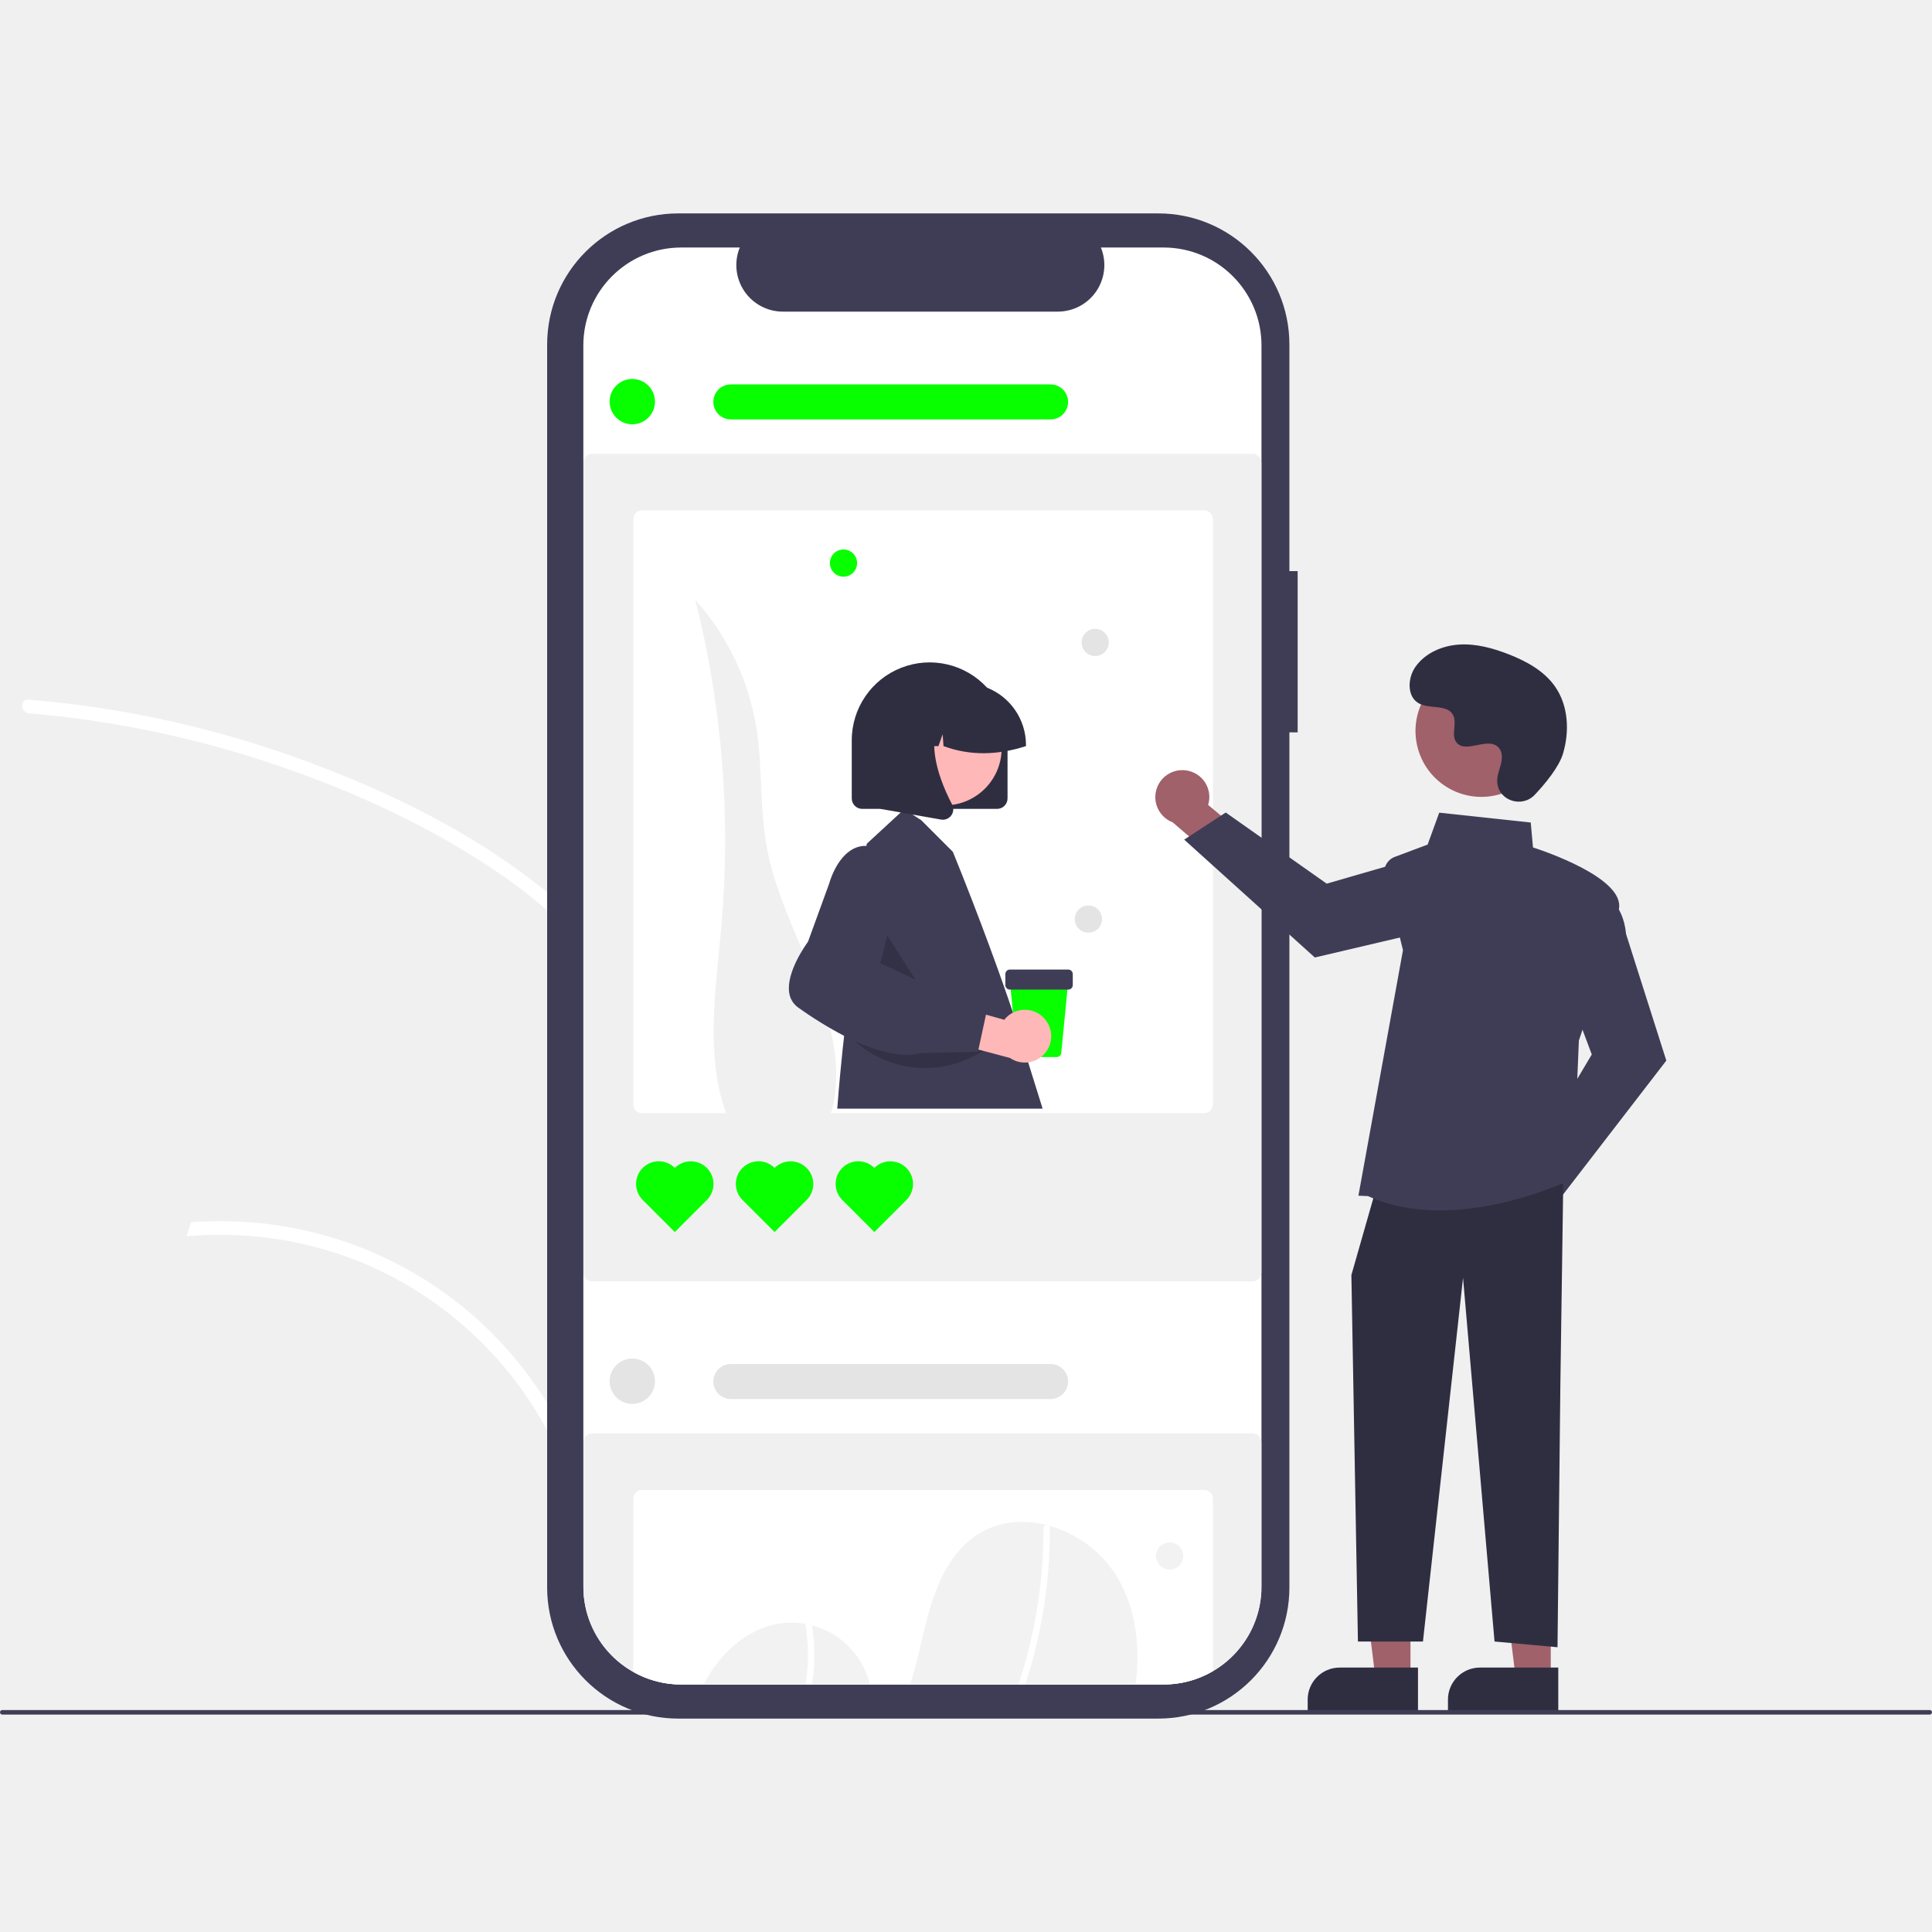
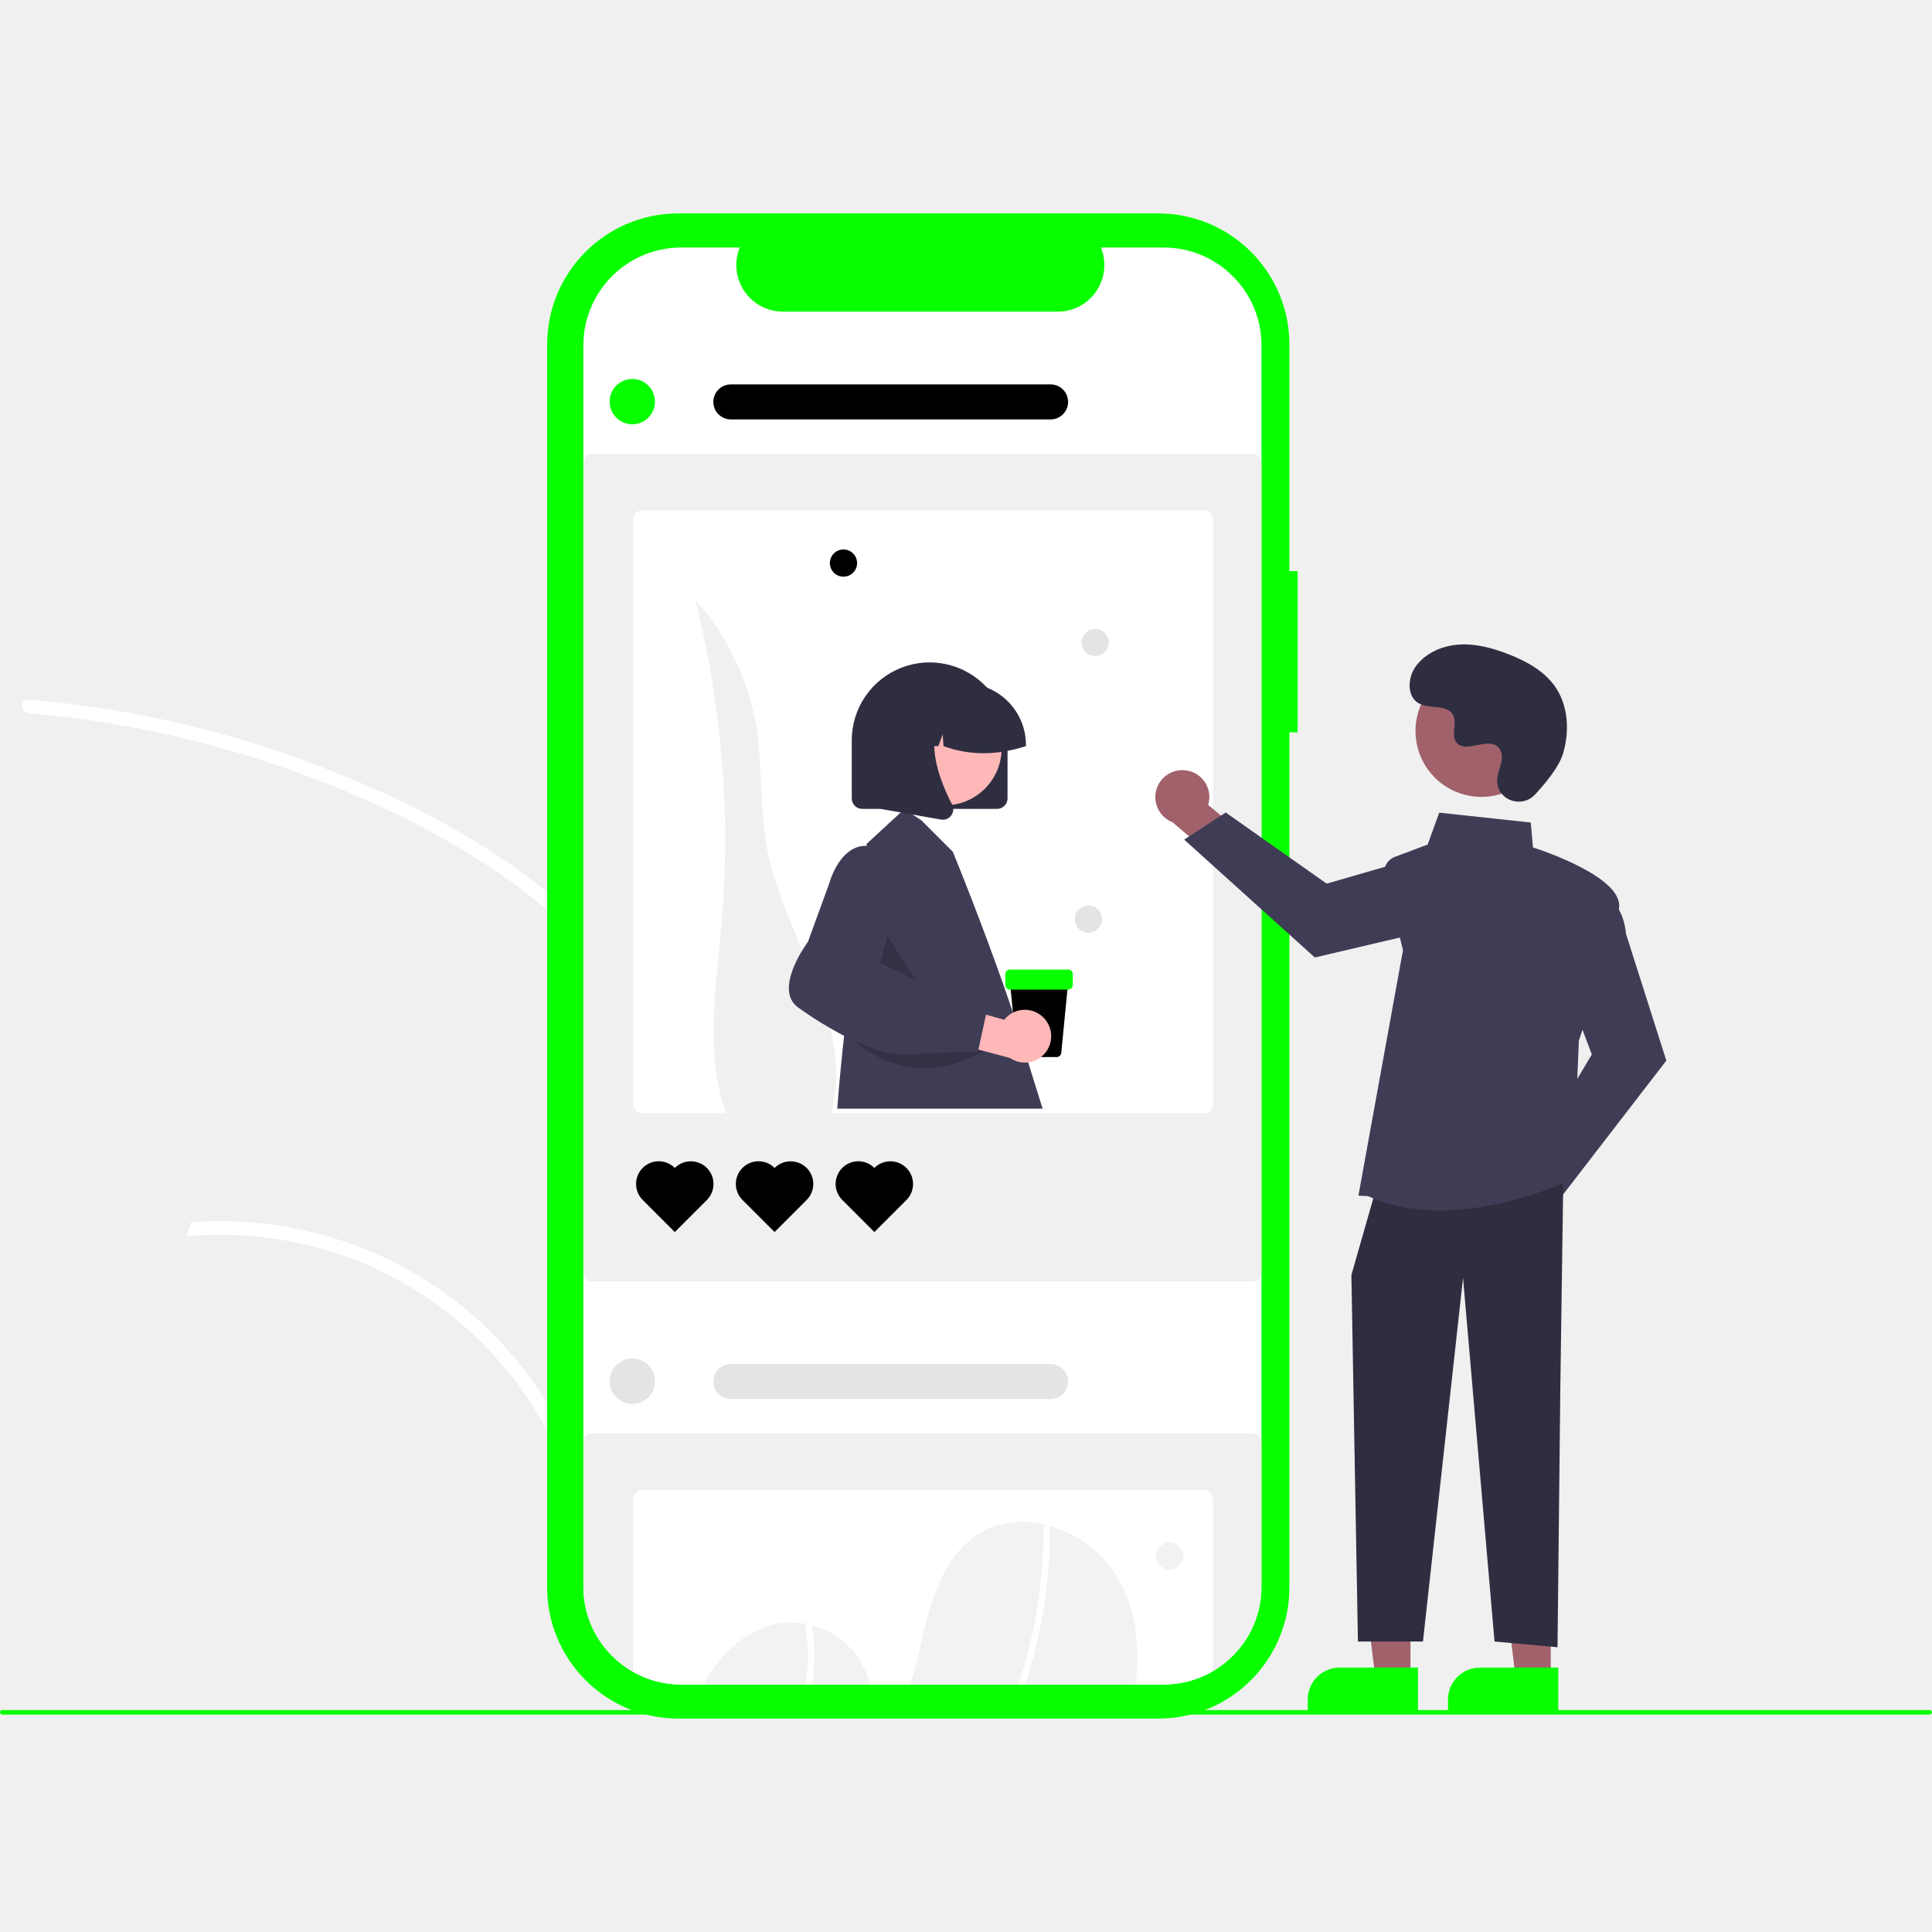
<svg xmlns="http://www.w3.org/2000/svg" data-name="Layer 1" width="300" height="300" viewBox="0 0 852 663.773">
  <path d="M423.654,672.902l-.09-15.217-1.342-225.787-.05-8.449-.739-124.269a272.63,272.63,0,0,0-34.631-18.46C339.897,259.95,284.127,251.385,237.947,273.709a109.523,109.523,0,0,0-53.408,59.442c-.273.683-.524,1.344-.754,2.005-7.702,21.968-7.645,45.826,3.63,66.425,20.184,37.019,65.322,50.692,105.412,63.755,40.069,13.064,84.507,34.339,94.498,75.292a75.092,75.092,0,0,0-129.036,22.327c-.733,2.048-1.402,4.116-1.985,6.205a71.19,71.19,0,0,0-2.505,15.381c-1.956,39.705,28.478,75.28,64.588,91.943,32.653,15.045,69.298,17.913,105.404,19.359Z" transform="translate(-174 -118.1134)" fill="#f0f0f0" />
  <path d="M423.564,657.685l.09,15.217a164.618,164.618,0,0,0-90.663-92.384,166.336,166.336,0,0,0-76.687-11.356c.584-2.089,1.252-4.158,1.985-6.205a177.263,177.263,0,0,1,30.437.458,169.023,169.023,0,0,1,96.841,43.332A172.664,172.664,0,0,1,423.564,657.685Z" transform="translate(-174 -118.1134)" fill="#fff" />
  <path d="M422.172,423.449l.05,8.449a211.52,211.52,0,0,0-27.29-22.228c-30.133-20.742-64.172-36.417-98.721-48.152a458.519,458.519,0,0,0-109.447-22.953,3.281,3.281,0,0,1-2.979-3.409,2.811,2.811,0,0,1,.754-2.005,2.328,2.328,0,0,1,2.019-.608c4.6.377,9.178.797,13.778,1.323A463.341,463.341,0,0,1,311.913,360.765c34.685,13.032,68.987,29.855,98.302,52.709C414.341,416.621,418.341,419.939,422.172,423.449Z" transform="translate(-174 -118.1134)" fill="#fff" />
  <circle cx="48.759" cy="104.771" r="12.77" fill="#f0f0f0" />
-   <path d="M746.263,275.851h-3.647V175.939a57.826,57.826,0,0,0-57.826-57.826H473.114a57.826,57.826,0,0,0-57.826,57.826V724.061a57.826,57.826,0,0,0,57.826,57.826H684.789a57.826,57.826,0,0,0,57.826-57.826V346.969h3.647Z" transform="translate(-174 -118.1134)" fill="#3f3d56" />
+   <path d="M746.263,275.851h-3.647V175.939a57.826,57.826,0,0,0-57.826-57.826H473.114a57.826,57.826,0,0,0-57.826,57.826V724.061a57.826,57.826,0,0,0,57.826,57.826H684.789a57.826,57.826,0,0,0,57.826-57.826V346.969h3.647Z" transform="translate(-174 -118.1134)" fill="#08ff00" />
  <path d="M730.309,176.343v547.32c0,.8-.02,1.59-.07,2.38a43.168,43.168,0,0,1-43.12,40.8H474.428a43.164,43.164,0,0,1-43.12-40.96q-.06-1.095-.06-2.22v-547.32a43.186,43.186,0,0,1,43.18-43.19h25.81a20.52,20.52,0,0,0,18.99,28.27h121.27a20.52,20.52,0,0,0,18.99-28.27h27.63A43.194,43.194,0,0,1,730.309,176.343Z" transform="translate(-174 -118.1134)" fill="#fff" />
  <path d="M726.381,589.113H435.17a3.863,3.863,0,0,1-3.859-3.858V227.982a3.863,3.863,0,0,1,3.859-3.858H726.381a3.863,3.863,0,0,1,3.859,3.858V585.255A3.863,3.863,0,0,1,726.381,589.113Z" transform="translate(-174 -118.1134)" fill="#f0f0f0" />
  <path d="M705.009,249.053H457.138a3.862,3.862,0,0,0-3.86,3.86v258.15a3.86,3.86,0,0,0,3.86,3.85H705.009a3.861,3.861,0,0,0,3.86-3.85v-258.15A3.863,3.863,0,0,0,705.009,249.053Z" transform="translate(-174 -118.1134)" fill="#fff" />
  <circle cx="278.839" cy="83" r="10" fill="#08ff00" />
  <path d="M500.404,527.643c-17.076-27.502-11.192-62.637-8.318-94.882A433.107,433.107,0,0,0,480.626,288.539a111.214,111.214,0,0,1,26.907,56.249c2.819,17.454,1.426,35.412,4.619,52.801,6.847,37.289,34.421,70.917,30.154,108.588-.943,8.327-4.116,17.282-11.509,21.228-8.345,4.454-18.531.911-27.284-2.674" transform="translate(-174 -118.1134)" fill="#f0f0f0" />
-   <path d="M471.586,539.058a9.996,9.996,0,0,0-14.172,14.101l.034.034L471.586,567.329l14.138-14.135a9.996,9.996,0,0,0-14.138-14.135Z" transform="translate(-174 -118.1134)" fill="#08ff00" />
-   <path d="M515.586,539.058a9.996,9.996,0,0,0-14.172,14.101l.034.034L515.586,567.329l14.138-14.135a9.996,9.996,0,0,0-14.138-14.135Z" transform="translate(-174 -118.1134)" fill="#08ff00" />
-   <path d="M559.586,539.058a9.996,9.996,0,0,0-14.172,14.101l.034.034L559.586,567.329l14.138-14.135a9.996,9.996,0,0,0-14.138-14.135Z" transform="translate(-174 -118.1134)" fill="#08ff00" />
-   <path d="M637.307,208.956H496.292a7.716,7.716,0,1,1,0-15.433H637.307a7.716,7.716,0,1,1,0,15.433Z" transform="translate(-174 -118.1134)" fill="#08ff00" />
+   <path d="M471.586,539.058a9.996,9.996,0,0,0-14.172,14.101l.034.034L471.586,567.329l14.138-14.135a9.996,9.996,0,0,0-14.138-14.135Z" transform="translate(-174 -118.1134)" fill="$color-primary" />
+   <path d="M515.586,539.058a9.996,9.996,0,0,0-14.172,14.101l.034.034L515.586,567.329l14.138-14.135a9.996,9.996,0,0,0-14.138-14.135Z" transform="translate(-174 -118.1134)" fill="$color-primary" />
+   <path d="M559.586,539.058a9.996,9.996,0,0,0-14.172,14.101l.034.034L559.586,567.329l14.138-14.135a9.996,9.996,0,0,0-14.138-14.135Z" transform="translate(-174 -118.1134)" fill="$color-primary" />
+   <path d="M637.307,208.956H496.292a7.716,7.716,0,1,1,0-15.433H637.307a7.716,7.716,0,1,1,0,15.433Z" transform="translate(-174 -118.1134)" fill="$color-primary" />
  <path d="M726.379,656.123h-291.21a3.862,3.862,0,0,0-3.86,3.86v65.9a43.164,43.164,0,0,0,43.12,40.96H687.119a43.168,43.168,0,0,0,43.12-40.8v-66.06A3.862,3.862,0,0,0,726.379,656.123Z" transform="translate(-174 -118.1134)" fill="#f0f0f0" />
  <path d="M705.009,681.053H457.138a3.862,3.862,0,0,0-3.86,3.86v76.4a42.952,42.952,0,0,0,21.15,5.53H687.119a43.007,43.007,0,0,0,21.75-5.87v-76.06A3.863,3.863,0,0,0,705.009,681.053Z" transform="translate(-174 -118.1134)" fill="#fff" />
  <circle cx="278.839" cy="515" r="10" fill="#e4e4e4" />
  <path d="M637.307,640.956H496.292a7.716,7.716,0,1,1,0-15.433H637.307a7.716,7.716,0,1,1,0,15.433Z" transform="translate(-174 -118.1134)" fill="#e4e4e4" />
  <path d="M557.598,766.843H484.329c7.46-14.68,21.23-26.64,37.46-27.27a33.039,33.039,0,0,1,7.3.54c1.01.18,2,.42,2.99.68A35.234,35.234,0,0,1,557.598,766.843Z" transform="translate(-174 -118.1134)" fill="#f2f2f2" />
  <path d="M674.789,766.843H575.299a143.777,143.777,0,0,0,3.89-13.9c4.47-19.31,9.02-40.99,25.51-51.97,9.18-6.12,20.35-7.12,30.94-4.42.32.08.65.17.97.27a51.427,51.427,0,0,1,30.02,22.55C675.059,733.513,676.939,750.333,674.789,766.843Z" transform="translate(-174 -118.1134)" fill="#f2f2f2" />
  <path d="M533.109,755.053a77.215,77.215,0,0,1-1.05,11.79h-2.86a77.907,77.907,0,0,0-.11-26.73c1.01.18,2,.42,2.99.68A82.003,82.003,0,0,1,533.109,755.053Z" transform="translate(-174 -118.1134)" fill="#fff" />
  <path d="M636.979,697.743c.01,2.16,0,4.33-.06,6.5a217.261,217.261,0,0,1-8,53.33q-1.29,4.65-2.79,9.27h-2.94c1.8-5.48,3.37-11.03,4.73-16.59a214.77,214.77,0,0,0,6.24-52.16,1.55,1.55,0,0,1,1.48-1.54,1.35,1.35,0,0,1,.97.27A1.103,1.103,0,0,1,636.979,697.743Z" transform="translate(-174 -118.1134)" fill="#fff" />
  <circle cx="515.792" cy="592.066" r="6" fill="#f2f2f2" />
-   <circle cx="371.973" cy="154.198" r="6" fill="#08ff00" />
+   <circle cx="371.973" cy="154.198" r="6" fill="$color-primary" />
  <circle cx="482.973" cy="189.198" r="6" fill="#e4e4e4" />
  <circle cx="479.973" cy="311.198" r="6" fill="#e4e4e4" />
  <path d="M627.419,492.493l-4.06-13a75.023,75.023,0,0,0-2.65-8.92c-4.58-13.84-14.64-41.75-26.49-70.91l-13.94-13.94-3.86-2.52-3.65-2.37-1.57,1.45-14.97,13.82-.11.91-9.78,83.12s-.03.23-.08.68c-.11.97-.34,2.95-.64,5.78-.57,5.32-1.49,14.61-2.4,26.32h90.57Z" transform="translate(-174 -118.1134)" fill="#3f3d56" />
  <polygon points="389.236 315.262 385.435 338.977 411.157 349.587 389.236 315.262" opacity="0.2" />
  <path d="M609.289,327.263a34.342,34.342,0,0,0-59.67,23.2v25.63a4.622,4.622,0,0,0,4.62,4.62H613.709a4.62,4.62,0,0,0,4.61-4.62v-25.63A34.281,34.281,0,0,0,609.289,327.263Z" transform="translate(-174 -118.1134)" fill="#2f2e41" />
  <circle cx="416.537" cy="235.868" r="25.183" fill="#ffb8b8" />
  <path d="M609.289,327.263a26.9,26.9,0,0,0-10.01-1.92h-5.13a27.131,27.131,0,0,0-22.08,11.37c-.17.22-.32.45-.47.67a26.955,26.955,0,0,0-4.62,15.13v.51H577.809l3.7-10.35.74,10.35h5.6l1.86-5.22.37,5.22c11.711,4.328,23.86,4.051,36.37,0l0-.51A27.199,27.199,0,0,0,609.289,327.263Z" transform="translate(-174 -118.1134)" fill="#2f2e41" />
  <path d="M593.948,378.933a1.329,1.329,0,0,0-.08-.17c-3.39-6.46-7.64-16.35-7.88-25.74-.14-5.61,1.16-11.05,4.94-15.46l.72-.85H562.339v44.01l8.86,1.56,5.22.92,12.55,2.22a4.545,4.545,0,0,0,.82.07,4.6,4.6,0,0,0,3.72-1.9,4.483,4.483,0,0,0,.88-2.88A4.353,4.353,0,0,0,593.948,378.933Z" transform="translate(-174 -118.1134)" fill="#2f2e41" />
  <path d="M546.95,478.977l0,0a46.258,46.258,0,0,0,55.527,11.223l5.481-2.713Z" transform="translate(-174 -118.1134)" opacity="0.2" />
  <path d="M830.953,554.805a11.839,11.839,0,0,1,14.454-10.983l15.656-22.064,15.728,6.244-22.547,30.847a11.903,11.903,0,0,1-23.292-4.045Z" transform="translate(-174 -118.1134)" fill="#a0616a" />
  <path d="M848.128,535.83l27.836-46.816-11.341-30.242,15.446-41.19.57.244c.373.16,9.15,4.076,10.451,18.102l17.75,55.785L861.466,553.17Z" transform="translate(-174 -118.1134)" fill="#3f3d56" />
  <path d="M696.95,363.721a11.839,11.839,0,0,1,9.833,15.26l20.787,17.315-7.441,15.199-29.012-24.864a11.903,11.903,0,0,1,5.833-22.909Z" transform="translate(-174 -118.1134)" fill="#a0616a" />
  <path d="M714.54,382.311l44.523,31.372,31.029-8.969,39.872,18.584-.288.549c-.188.36-4.772,8.807-18.855,9.02l-56.991,13.384L696.221,394.269Z" transform="translate(-174 -118.1134)" fill="#3f3d56" />
  <polygon points="622.01 645.697 606.531 645.696 599.167 585.993 622.012 585.994 622.01 645.697" fill="#a0616a" />
-   <path d="M590.799,641.274h34.528a0,0,0,0,1,0,0v18.795a0,0,0,0,1,0,0H576.679a0,0,0,0,1,0,0v-4.676A14.119,14.119,0,0,1,590.799,641.274Z" fill="#2f2e41" />
+   <path d="M590.799,641.274h34.528a0,0,0,0,1,0,0v18.795a0,0,0,0,1,0,0H576.679a0,0,0,0,1,0,0v-4.676A14.119,14.119,0,0,1,590.799,641.274Z" fill="#08ff00" />
  <polygon points="683.874 645.697 668.396 645.696 661.032 585.993 683.877 585.994 683.874 645.697" fill="#a0616a" />
-   <path d="M652.663,641.274h34.528a0,0,0,0,1,0,0v18.795a0,0,0,0,1,0,0H638.544a0,0,0,0,1,0,0v-4.676A14.119,14.119,0,0,1,652.663,641.274Z" fill="#2f2e41" />
+   <path d="M652.663,641.274h34.528a0,0,0,0,1,0,0v18.795a0,0,0,0,1,0,0H638.544a0,0,0,0,1,0,0v-4.676A14.119,14.119,0,0,1,652.663,641.274Z" fill="#08ff00" />
  <polygon points="689.379 427.774 688.117 516.153 686.854 632.307 659.078 629.782 645.19 469.438 627.515 629.782 598.839 629.782 595.951 468.176 606.051 432.825 689.379 427.774" fill="#2f2e41" />
  <path d="M777.283,551.477l-4.231-.183L792.706,443.019l-8.048-32.726a7.162,7.162,0,0,1,4.439-8.414l14.48-5.429,5.115-14.068,40.36,4.349.993,10.995c4.374,1.403,40.39,13.397,37.904,27.064-2.453,13.49-16.935,55.93-17.67,58.081l-2.536,60.865-.312.156c-.376.188-28.195,13.866-58.417,13.864C798.372,557.755,787.425,556.058,777.283,551.477Z" transform="translate(-174 -118.1134)" fill="#3f3d56" />
  <circle cx="827.291" cy="346.36" r="29.06" transform="translate(-47.44258 788.0219) rotate(-61.33683)" fill="#a0616a" />
  <path d="M850.829,374.491c-5.538,5.899-15.823,2.732-16.545-5.327a9.735,9.735,0,0,1,.012-1.88c.373-3.57,2.435-6.811,1.941-10.58a5.548,5.548,0,0,0-1.015-2.597c-4.413-5.91-14.773,2.643-18.938-2.707-2.554-3.28.448-8.445-1.512-12.111-2.587-4.839-10.248-2.452-15.053-5.102-5.346-2.949-5.026-11.15-1.507-16.139,4.291-6.084,11.816-9.33,19.246-9.798s14.81,1.541,21.747,4.244c7.882,3.072,15.698,7.317,20.548,14.247,5.899,8.428,6.466,19.759,3.516,29.614C861.476,362.35,855.351,369.673,850.829,374.491Z" transform="translate(-174 -118.1134)" fill="#2f2e41" />
-   <path d="M1025,780.113H175a1,1,0,0,1,0-2h850a1,1,0,0,1,0,2Z" transform="translate(-174 -118.1134)" fill="#3f3d56" />
-   <path d="M640.006,490.154H624.433a2.003,2.003,0,0,1-2-1.814l-3.117-31.952H645.124l-3.117,31.951A2.003,2.003,0,0,1,640.006,490.154Z" transform="translate(-174 -118.1134)" fill="#08ff00" />
-   <path d="M645.083,460.408H619.357a2.012,2.012,0,0,1-2.01-2.01v-4.824a2.012,2.012,0,0,1,2.01-2.01H645.083a2.012,2.012,0,0,1,2.01,2.01v4.824A2.012,2.012,0,0,1,645.083,460.408Z" transform="translate(-174 -118.1134)" fill="#3f3d56" />
+   <path d="M1025,780.113H175a1,1,0,0,1,0-2h850a1,1,0,0,1,0,2Z" transform="translate(-174 -118.1134)" fill="#08ff00" />
+   <path d="M640.006,490.154H624.433a2.003,2.003,0,0,1-2-1.814l-3.117-31.952H645.124l-3.117,31.951A2.003,2.003,0,0,1,640.006,490.154Z" transform="translate(-174 -118.1134)" fill="$color-primary" />
+   <path d="M645.083,460.408H619.357a2.012,2.012,0,0,1-2.01-2.01v-4.824a2.012,2.012,0,0,1,2.01-2.01H645.083a2.012,2.012,0,0,1,2.01,2.01v4.824A2.012,2.012,0,0,1,645.083,460.408Z" transform="translate(-174 -118.1134)" fill="#08ff00" />
  <path d="M634.581,473.18a11.557,11.557,0,0,0-17.713.535L591.441,466.577l-8.107,14.394,36.049,9.576A11.62,11.62,0,0,0,634.581,473.18Z" transform="translate(-174 -118.1134)" fill="#ffb8b8" />
  <path d="M593.238,465.373l-12.07-7.69-3.44-1.62-15.55-7.33c.46-1.58,1.78-6.3,3.03-12.28,2.92-13.99,5.41-34.88-4.64-38.54a14.101,14.101,0,0,0-4.45-.9,11.636,11.636,0,0,0-5.86,1.34c-7.53,3.93-10.52,14.99-10.63,15.4l-9.31,25.55c-.86,1.18-9.71,13.44-8.28,22.52a9.523,9.523,0,0,0,4,6.52,171.689,171.689,0,0,0,20.22,12.47q2.445,1.26,4.78,2.33c8.72,3.98,16.41,6.01,22.87,6.01a25.549,25.549,0,0,0,6.27-.73l25.09-.57.16-.72.06-.28,3.33-15.4.94-4.36Z" transform="translate(-174 -118.1134)" fill="#3f3d56" />
</svg>
